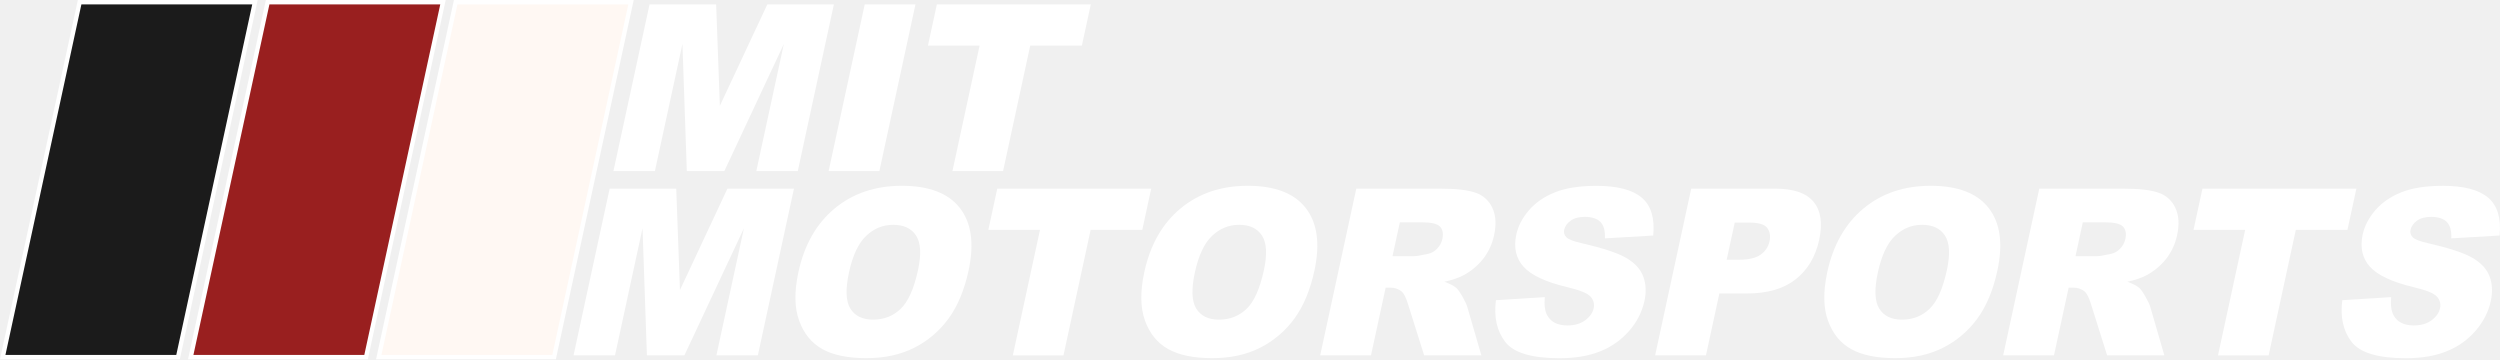
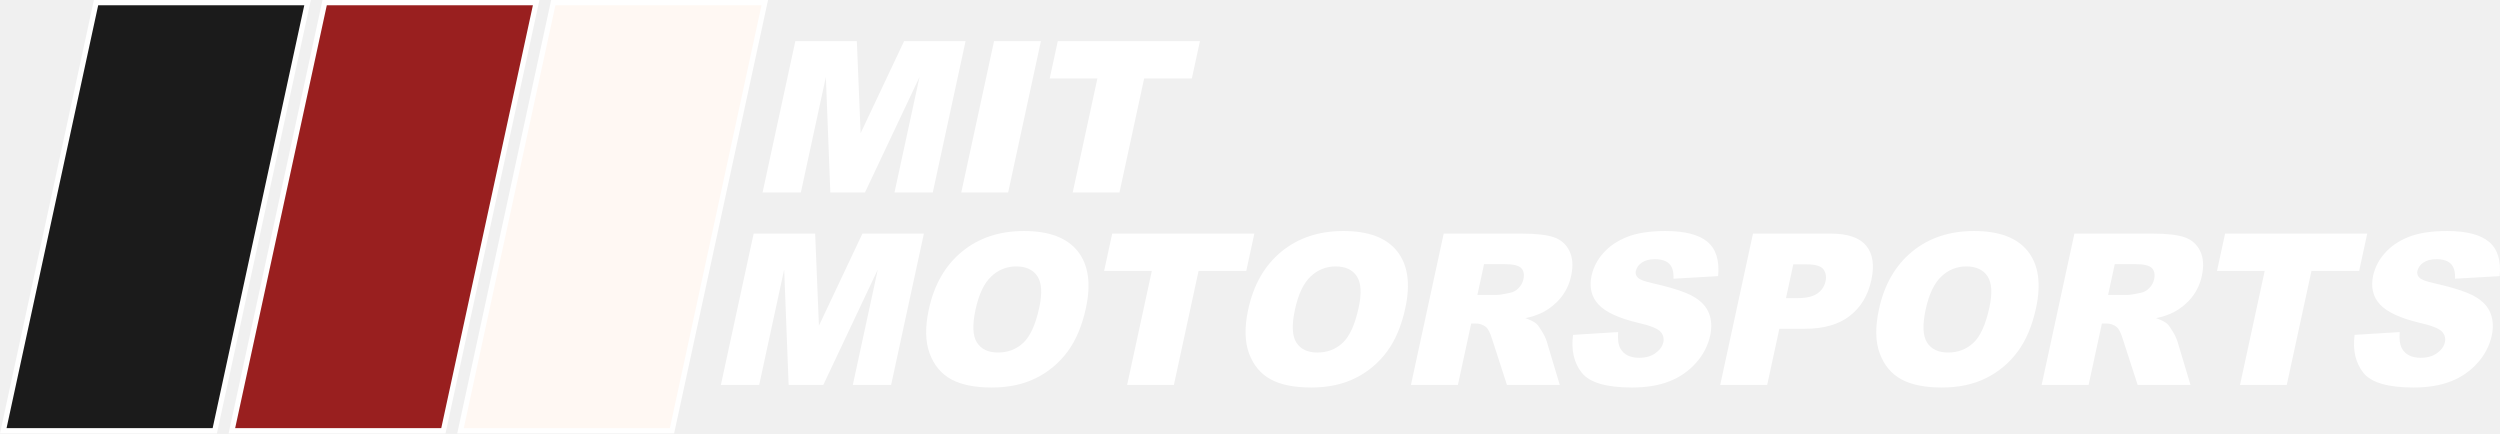
- <svg xmlns="http://www.w3.org/2000/svg" viewBox="0 0 2852.8 410">
+ <svg xmlns="http://www.w3.org/2000/svg" width="2364.97" height="410" viewBox="0 0 2364.97 410">
  <defs>
    <style>.cls-1{fill:#1b1b1b;}.cls-2{fill:#fff;}.cls-3{fill:#991f1f;}.cls-4{fill:#fff8f3;}</style>
  </defs>
  <g id="Layer_2" data-name="Layer 2">
-     <g id="bars">
-       <polygon class="cls-1" points="3.1 407.5 90.87 2.5 290.94 2.5 203.18 407.5 3.1 407.5" />
-       <path class="cls-2" d="M287.84,5,201.16,405H6.2L92.88,5h195M294,0H88.85L88,3.94l-86.69,400L0,410H205.19l.86-3.94,86.68-400L294,0Z" />
-       <polygon class="cls-3" points="217.66 407.5 305.43 2.5 505.5 2.5 417.73 407.5 217.66 407.5" />
-       <path class="cls-2" d="M502.4,5,415.72,405h-195L307.44,5h195m6.2-5H303.41l-.86,3.94-86.68,400L214.56,410H419.75l.85-3.94,86.69-400L508.6,0Z" />
-       <polygon class="cls-4" points="432.21 407.5 519.98 2.5 720.06 2.5 632.29 407.5 432.21 407.5" />
-       <path class="cls-2" d="M717,5,630.27,405h-195L522,5H717m6.2-5H518l-.86,3.94-86.68,400L429.11,410h205.2l.85-3.94,86.68-400L723.16,0Z" />
-       <path class="cls-2" d="M741.21,5h76l4.24,115.73L875.61,5h75.95L910.37,195.2H863.05l31.41-145-67.88,145H783.74l-5-145-31.42,145H700Z" />
-       <path class="cls-2" d="M986.76,5h57.91l-41.19,190.2H945.56Z" />
-       <path class="cls-2" d="M1069.07,5h175.66l-10.17,47h-58.94l-31,143.23h-57.78l31-143.23H1058.9Z" />
-       <path class="cls-2" d="M695.67,215.29h76L775.91,331l54.16-115.73H906l-41.19,190.2H817.5l31.42-145L781,405.49H738.2l-5-145L701.8,405.49H654.48Z" />
-       <path class="cls-2" d="M911.08,310.52Q921.16,263.95,952.3,238T1029,212q46.69,0,66.43,25.5t9.79,71.42q-7.23,33.35-22.88,54.69a109.07,109.07,0,0,1-39.09,33.21q-23.42,11.86-54.55,11.87-31.63,0-50.15-10.25t-26.58-32.43Q903.85,343.87,911.08,310.52Zm57.73.26q-6.24,28.8,1.56,41.38t25.91,12.59q18.63,0,31.5-12.33t19.79-44.24q5.82-26.85-2.15-39.25t-26.21-12.39q-17.49,0-30.79,12.59T968.81,310.78Z" />
-       <path class="cls-2" d="M1138,215.29h175.65l-10.17,47h-58.93l-31,143.24h-57.79l31-143.24h-58.94Z" />
-       <path class="cls-2" d="M1305.78,310.52Q1315.86,263.95,1347,238t76.67-26q46.69,0,66.43,25.5t9.79,71.42q-7.23,33.35-22.88,54.69a109.07,109.07,0,0,1-39.09,33.21q-23.43,11.86-54.55,11.87-31.63,0-50.15-10.25t-26.59-32.43Q1298.56,343.87,1305.78,310.52Zm57.73.26q-6.24,28.8,1.56,41.38T1391,364.75q18.63,0,31.5-12.33t19.79-44.24q5.81-26.85-2.16-39.25t-26.21-12.39q-17.48,0-30.79,12.59T1363.51,310.78Z" />
-       <path class="cls-2" d="M1506.48,405.49l41.2-190.2H1644q26.79,0,39.94,4.67A32.2,32.2,0,0,1,1703,237.28q5.92,12.65,2,30.81a65.46,65.46,0,0,1-12.55,27.31A71.92,71.92,0,0,1,1670.17,314q-8.39,4.55-21.92,7.52,9.55,3.51,13.52,7,2.68,2.34,7.08,10t5.54,11.81l16,55.12h-65.29l-18.3-58.13q-3.43-11.28-7.29-14.66a19.93,19.93,0,0,0-13.2-4.41h-5.11l-16.71,77.2ZM1589,292.35h24.36q4,0,15.87-2.59a20.07,20.07,0,0,0,10.67-6,22.36,22.36,0,0,0,6-11q2-9.21-2.68-14.14t-20.49-4.93H1597.4Z" />
-       <path class="cls-2" d="M1707.05,342.56l55.74-3.5q-1.17,13.62,2.77,20.76,6.43,11.55,23,11.55,12.36,0,20.34-5.91t9.67-13.69a14.48,14.48,0,0,0-3.52-13.23q-5.11-5.84-27.2-11-36.13-8.68-49.22-23.09t-8.37-36.72q3.17-14.65,14.35-27.7t29.57-20.5q18.39-7.45,47.6-7.46,35.85,0,51.73,13.56t13,43.14L1831.4,272q.61-12.84-5.07-18.68t-17.94-5.84q-10.08,0-16.12,4.35t-7.39,10.57a8.68,8.68,0,0,0,2.44,8.18q3.26,3.76,17.87,7,36.09,8.31,50.64,16.8t19.29,21.09q4.74,12.58,1.37,28.15a76,76,0,0,1-17.26,33.73,84.87,84.87,0,0,1-32.88,23.42q-19.59,8-46.76,8-47.71,0-62-18.68T1707.05,342.56Z" />
-       <path class="cls-2" d="M1929.87,215.29h96.05q31.38,0,43.72,15.18t6.27,43.2q-6.24,28.8-26.78,45t-55.49,16.22H1962l-15.29,70.58h-58Zm40.48,81.08h14.16q16.71,0,24.75-5.9a24.79,24.79,0,0,0,10-15.11q1.93-9-2.58-15.18T1996,254h-16.46Z" />
-       <path class="cls-2" d="M2085.15,310.52q10.08-46.57,41.22-72.53T2203,212q46.7,0,66.43,25.5t9.79,71.42q-7.23,33.35-22.88,54.69a109.07,109.07,0,0,1-39.09,33.21q-23.41,11.86-54.55,11.87-31.63,0-50.15-10.25T2086,366.05Q2077.92,343.87,2085.15,310.52Zm57.73.26q-6.24,28.8,1.56,41.38t25.91,12.59q18.63,0,31.5-12.33t19.79-44.24q5.82-26.85-2.15-39.25t-26.21-12.39q-17.49,0-30.79,12.59T2142.88,310.78Z" />
-       <path class="cls-2" d="M2285.86,405.49l41.19-190.2h96.31q26.79,0,39.94,4.67a32.2,32.2,0,0,1,19.08,17.32q5.94,12.65,2,30.81a65.34,65.34,0,0,1-12.55,27.31A71.88,71.88,0,0,1,2449.55,314q-8.4,4.55-21.93,7.52,9.57,3.51,13.52,7,2.68,2.34,7.08,10t5.54,11.81l16,55.12h-65.3l-18.3-58.13q-3.42-11.28-7.29-14.66a19.93,19.93,0,0,0-13.2-4.41h-5.1l-16.72,77.2Zm82.54-113.14h24.37q3.95,0,15.87-2.59a20,20,0,0,0,10.66-6,22.36,22.36,0,0,0,6-11q2-9.21-2.68-14.14t-20.49-4.93h-25.39Z" />
-       <path class="cls-2" d="M2513.25,215.29h175.66l-10.18,47H2619.8l-31,143.24H2531l31-143.24h-58.93Z" />
-       <path class="cls-2" d="M2672.84,342.56l55.74-3.5q-1.15,13.62,2.78,20.76,6.42,11.55,23,11.55,12.38,0,20.35-5.91t9.66-13.69a14.45,14.45,0,0,0-3.51-13.23q-5.11-5.84-27.21-11-36.13-8.68-49.21-23.09t-8.38-36.72q3.18-14.65,14.36-27.7T2740,219.5q18.39-7.45,47.6-7.46,35.85,0,51.73,13.56t13,43.14L2797.2,272q.6-12.84-5.08-18.68t-17.93-5.84q-10.08,0-16.12,4.35t-7.4,10.57a8.7,8.7,0,0,0,2.44,8.18q3.27,3.76,17.88,7,36.09,8.31,50.64,16.8t19.29,21.09q4.73,12.58,1.36,28.15-4,18.3-17.25,33.73a85,85,0,0,1-32.89,23.42q-19.59,8-46.75,8-47.71,0-62-18.68T2672.84,342.56Z" />
+     <g id="Main">
+       <polygon class="cls-1" points="3.1 407.5 90.868 2.5 290.942 2.5 203.175 407.5 3.1 407.5" />
+       <path class="cls-2" d="M287.843,5,201.159,405H6.2L92.884,5H287.843m6.2-5H88.851L88,3.941l-86.684,400L0,410H205.191l.854-3.941,86.684-400L294.042,0Z" />
+       <polygon class="cls-3" points="219.365 407.5 307.133 2.5 507.207 2.5 419.439 407.5 219.365 407.5" />
+       <path class="cls-2" d="M504.108,5,417.423,405H222.464L309.149,5H504.108m6.2-5H305.116l-.854,3.941-86.684,400L216.265,410H421.456l.854-3.941,86.684-400L510.307,0Z" />
+       <polygon class="cls-4" points="435.63 407.5 523.397 2.5 723.472 2.5 635.704 407.5 435.63 407.5" />
+       <path class="cls-2" d="M720.372,5,633.688,405H438.729L525.413,5H720.372m6.2-5H521.381l-.854,3.941-86.684,400L432.53,410H637.721l.854-3.941,86.684-400L726.572,0Z" />
+       <path class="cls-2" d="M752.387,38.882h58.178l3.571,87.109,41.142-87.109h58.144L882.416,182.046h-36.23l23.645-109.18L818.27,182.046H785.476l-4.219-109.18-23.645,109.18H721.381Z" />
+       <path class="cls-2" d="M940.362,38.882H984.7l-31,143.164H909.357Z" />
+       <path class="cls-2" d="M1000.658,38.882h134.473l-7.657,35.351h-45.117l-23.349,107.813H1014.77l23.349-107.813H993Z" />
+       <path class="cls-2" d="M712.95,220.976h58.179l3.571,87.109,41.141-87.109h58.144l-31,143.164H806.749l23.645-109.18L778.833,364.14H746.039L741.82,254.96,718.175,364.14H681.944Z" />
+       <path class="cls-2" d="M878.657,292.655q7.593-35.058,31.354-54.59t58.625-19.531q35.742,0,50.922,19.19t7.693,53.759q-5.436,25.1-17.362,41.163a82.583,82.583,0,0,1-29.828,25q-17.9,8.935-41.73,8.935-24.221,0-38.417-7.715t-20.445-24.414Q873.22,317.753,878.657,292.655Zm44.2.2q-4.7,21.679,1.31,31.152t19.873,9.473q14.256,0,24.079-9.278t15.025-33.3q4.377-20.216-1.757-29.541t-20.1-9.327a33.463,33.463,0,0,0-23.536,9.473Q927.59,270.976,922.853,292.851Z" />
+       <path class="cls-2" d="M1052.131,220.976H1186.6l-7.656,35.351H1133.83L1110.481,364.14h-44.239l23.35-107.813h-45.118Z" />
+       <path class="cls-2" d="M1180.813,292.655q7.591-35.058,31.354-54.59t58.624-19.531q35.742,0,50.922,19.19t7.693,53.759q-5.436,25.1-17.362,41.163a82.583,82.583,0,0,1-29.828,25q-17.9,8.935-41.73,8.935-24.221,0-38.417-7.715t-20.445-24.414Q1175.377,317.753,1180.813,292.655Zm44.2.2q-4.7,21.679,1.31,31.152t19.872,9.473q14.256,0,24.079-9.278t15.024-33.3q4.378-20.216-1.756-29.541t-20.1-9.327A33.463,33.463,0,0,0,1239.9,261.5Q1229.745,270.976,1225.009,292.851Z" />
+       <path class="cls-2" d="M1334.724,364.14l31.006-143.164h73.73q20.508,0,30.586,3.515a24.65,24.65,0,0,1,14.657,13.037q4.578,9.522,1.618,23.194a48.674,48.674,0,0,1-9.533,20.556,54.562,54.562,0,0,1-17.008,14.014,65.577,65.577,0,0,1-16.763,5.664q7.332,2.641,10.373,5.278,2.059,1.76,5.445,7.527a42.557,42.557,0,0,1,4.27,8.895l12.44,41.484h-49.987l-14.171-43.75q-2.654-8.5-5.618-11.035a15.483,15.483,0,0,0-10.121-3.321h-3.906l-12.584,58.106Zm62.876-85.157h18.653q3.025,0,12.141-1.953a15.353,15.353,0,0,0,8.151-4.492,16.671,16.671,0,0,0,4.581-8.3q1.5-6.933-2.089-10.644t-15.7-3.711H1403.9Z" />
+       <path class="cls-2" d="M1488.087,316.776l42.661-2.636q-.853,10.254,2.183,15.625,4.951,8.692,17.649,8.691,9.471,0,15.561-4.443t7.359-10.3a10.789,10.789,0,0,0-2.726-9.961q-3.931-4.395-20.858-8.3-27.685-6.541-37.74-17.383-10.153-10.839-6.514-27.636a46.834,46.834,0,0,1,10.912-20.85q8.52-9.815,22.58-15.43t36.421-5.615q27.441,0,39.635,10.205t10.107,32.471l-42.228,2.441q.432-9.667-3.937-14.062t-13.746-4.4q-7.715,0-12.329,3.272a13.1,13.1,0,0,0-5.63,7.959,6.471,6.471,0,0,0,1.89,6.152q2.511,2.834,13.7,5.274,27.649,6.25,38.814,12.646t14.824,15.869q3.661,9.474,1.124,21.192a56.518,56.518,0,0,1-13.116,25.39,64.689,64.689,0,0,1-25.107,17.627q-14.973,6.006-35.773,6.006-36.525,0-47.541-14.062T1488.087,316.776Z" />
+       <path class="cls-2" d="M1658.309,220.976h73.535q24.024,0,33.512,11.425t4.92,32.52q-4.7,21.68-20.376,33.887t-42.439,12.207h-24.219l-11.5,53.125H1627.3Zm31.215,61.035h10.84q12.792,0,18.931-4.444a18.573,18.573,0,0,0,7.639-11.377q1.459-6.738-2.017-11.425t-15.88-4.688h-12.6Z" />
+       <path class="cls-2" d="M1777.447,292.655q7.593-35.058,31.354-54.59t58.624-19.531q35.743,0,50.923,19.19t7.693,53.759q-5.436,25.1-17.362,41.163a82.586,82.586,0,0,1-29.829,25q-17.9,8.935-41.73,8.935-24.219,0-38.417-7.715t-20.445-24.414Q1772.011,317.753,1777.447,292.655Zm44.2.2q-4.7,21.679,1.31,31.152t19.872,9.473q14.257,0,24.08-9.278t15.024-33.3q4.378-20.216-1.756-29.541t-20.1-9.327a33.459,33.459,0,0,0-23.535,9.473Q1826.379,270.976,1821.643,292.851Z" />
+       <path class="cls-2" d="M1931.36,364.14l31.005-143.164H2036.1q20.508,0,30.586,3.515a24.65,24.65,0,0,1,14.657,13.037q4.578,9.522,1.618,23.194a48.686,48.686,0,0,1-9.533,20.556,54.562,54.562,0,0,1-17.008,14.014,65.577,65.577,0,0,1-16.763,5.664q7.33,2.641,10.373,5.278,2.06,1.76,5.445,7.527a42.557,42.557,0,0,1,4.27,8.895l12.439,41.484h-49.986l-14.171-43.75q-2.654-8.5-5.618-11.035a15.484,15.484,0,0,0-10.121-3.321h-3.906l-12.584,58.106Zm62.876-85.157h18.652q3.027,0,12.142-1.953a15.353,15.353,0,0,0,8.151-4.492,16.671,16.671,0,0,0,4.581-8.3q1.5-6.933-2.089-10.644t-15.7-3.711h-19.433Z" />
+       <path class="cls-2" d="M2104.906,220.976h134.473l-7.656,35.351h-45.117l-23.35,107.813h-44.238l23.349-107.813H2097.25Z" />
+       <path class="cls-2" d="M2227.436,316.776l42.661-2.636q-.855,10.254,2.182,15.625,4.953,8.692,17.649,8.691,9.472,0,15.562-4.443t7.358-10.3a10.788,10.788,0,0,0-2.725-9.961q-3.933-4.395-20.859-8.3-27.686-6.541-37.739-17.383-10.154-10.839-6.515-27.636a46.854,46.854,0,0,1,10.912-20.85q8.522-9.815,22.58-15.43t36.421-5.615q27.441,0,39.636,10.205t10.106,32.471l-42.228,2.441q.434-9.667-3.936-14.062t-13.746-4.4q-7.716,0-12.33,3.272a13.1,13.1,0,0,0-5.63,7.959,6.474,6.474,0,0,0,1.891,6.152q2.511,2.834,13.7,5.274,27.651,6.25,38.814,12.646t14.825,15.869q3.662,9.474,1.124,21.192a56.53,56.53,0,0,1-13.117,25.39,64.692,64.692,0,0,1-25.106,17.627q-14.975,6.006-35.774,6.006-36.523,0-47.54-14.062T2227.436,316.776Z" />
    </g>
  </g>
</svg>
